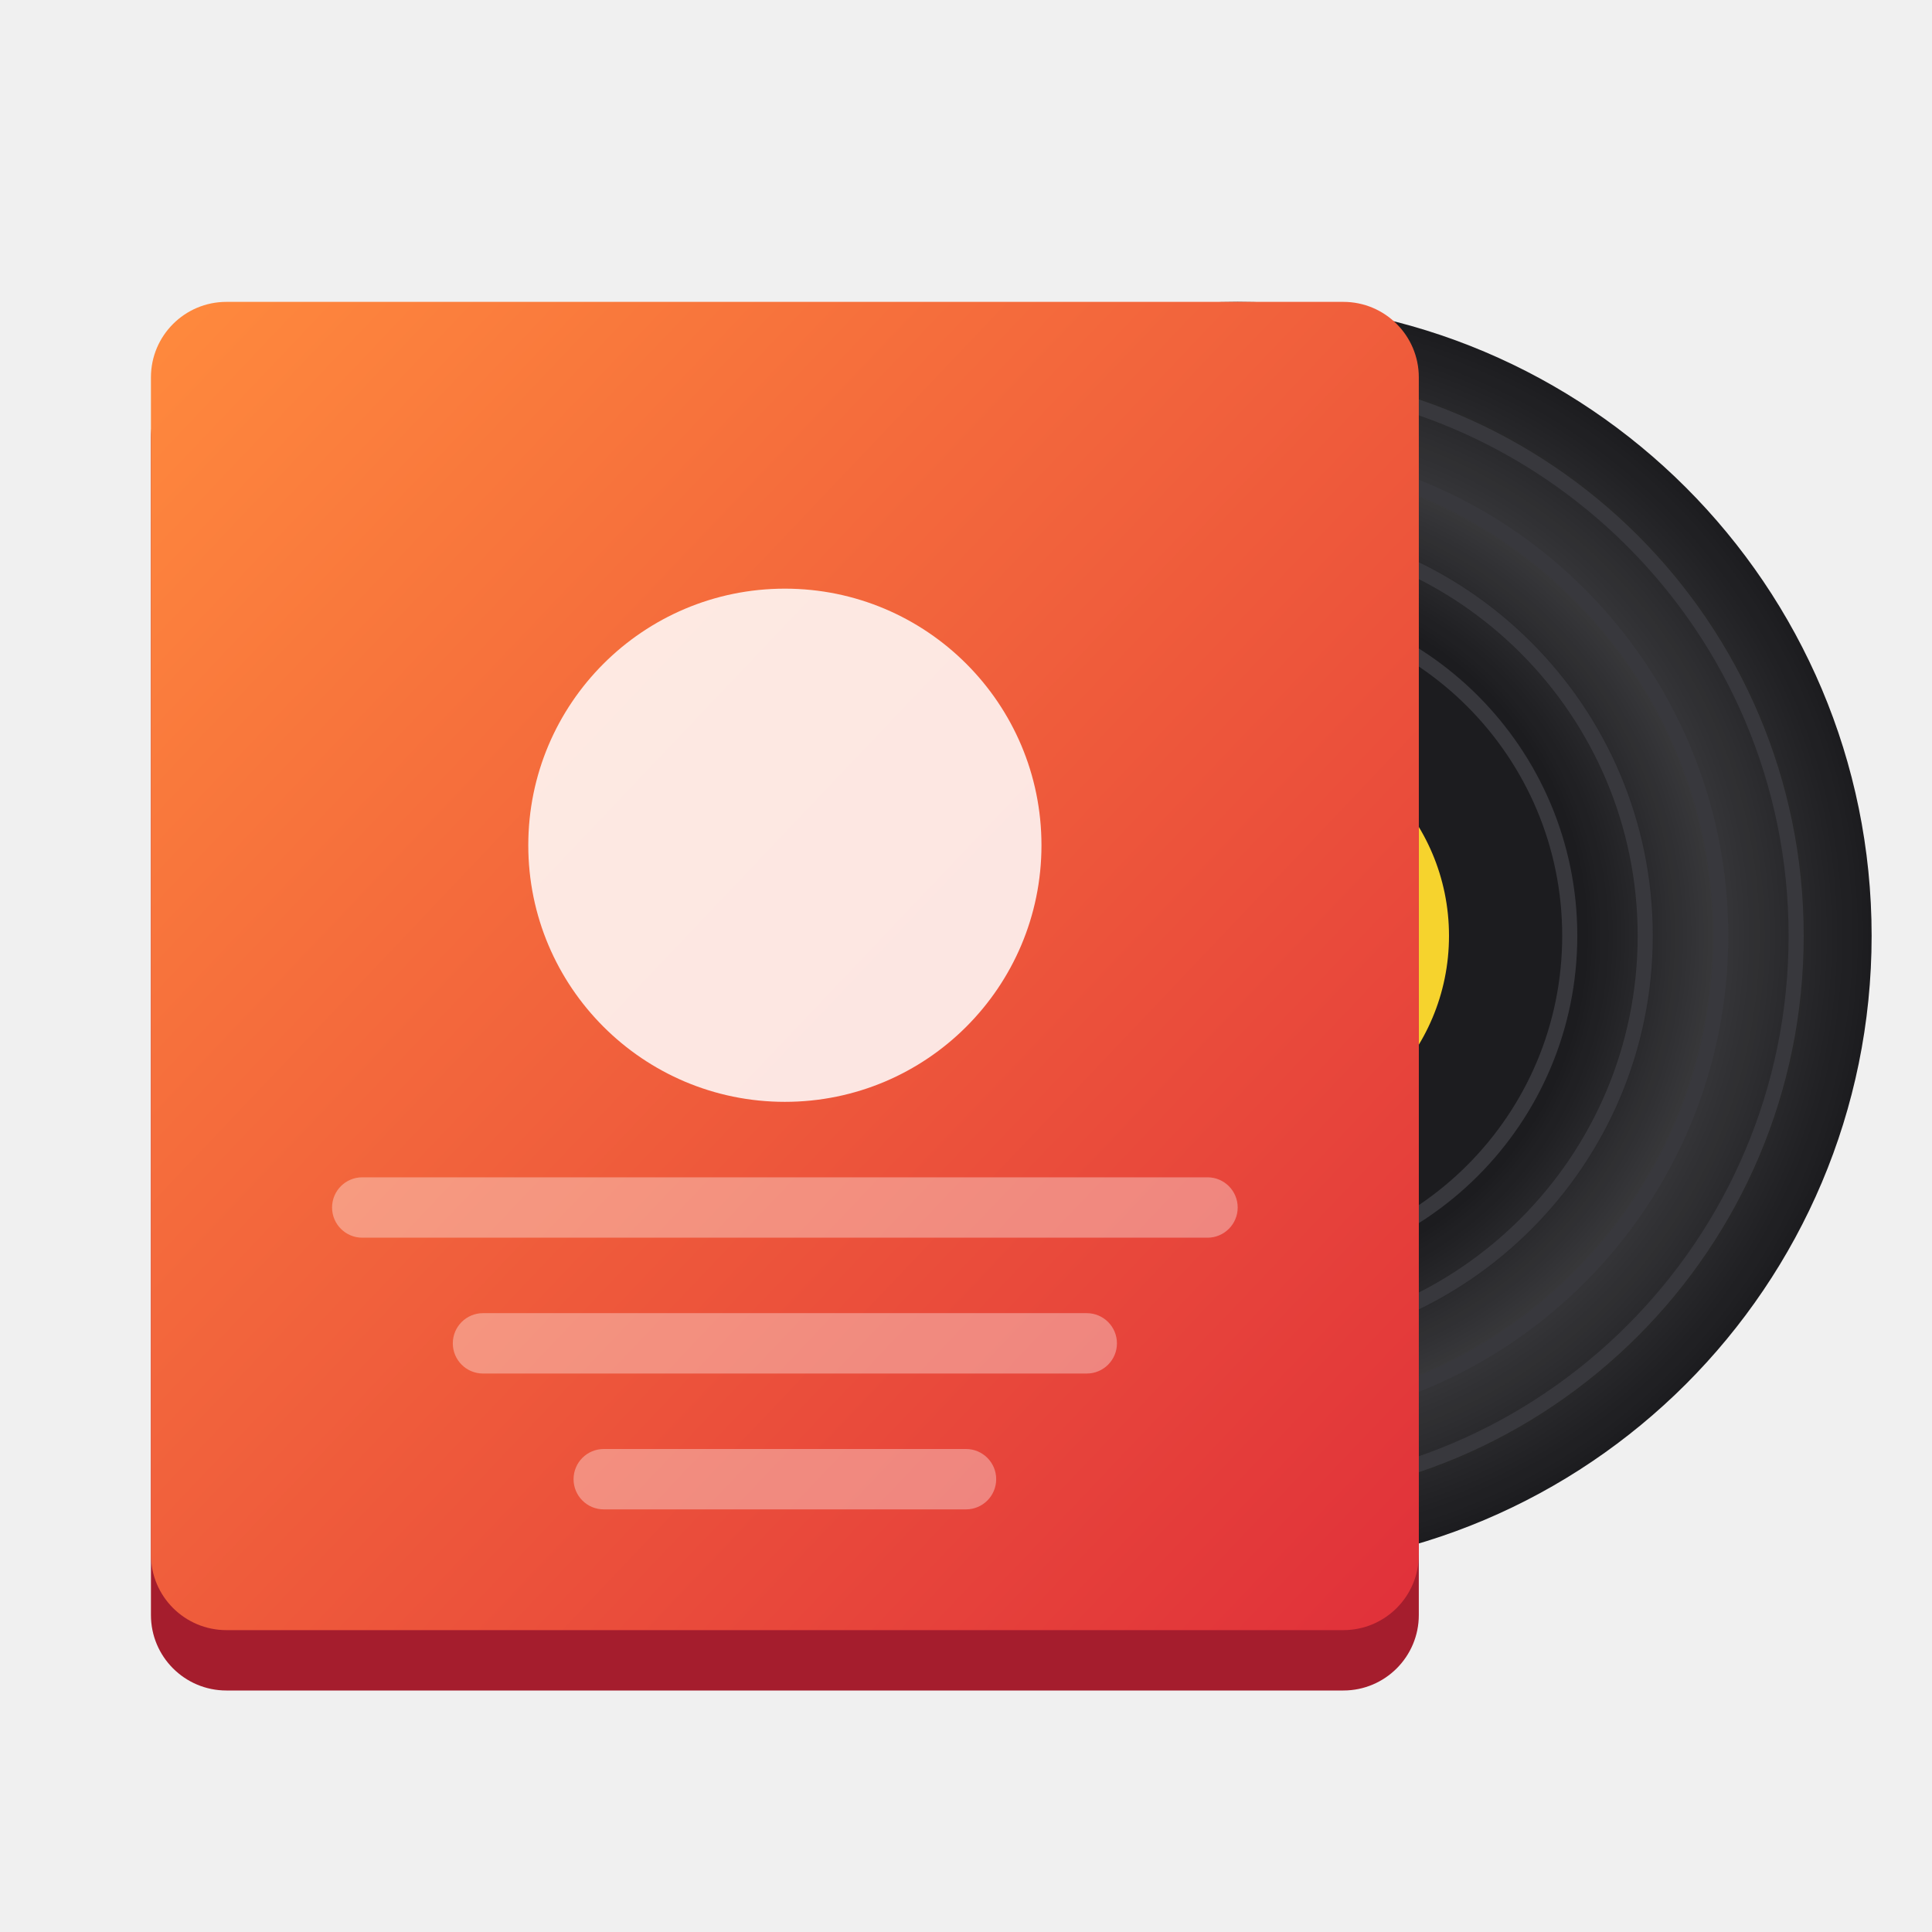
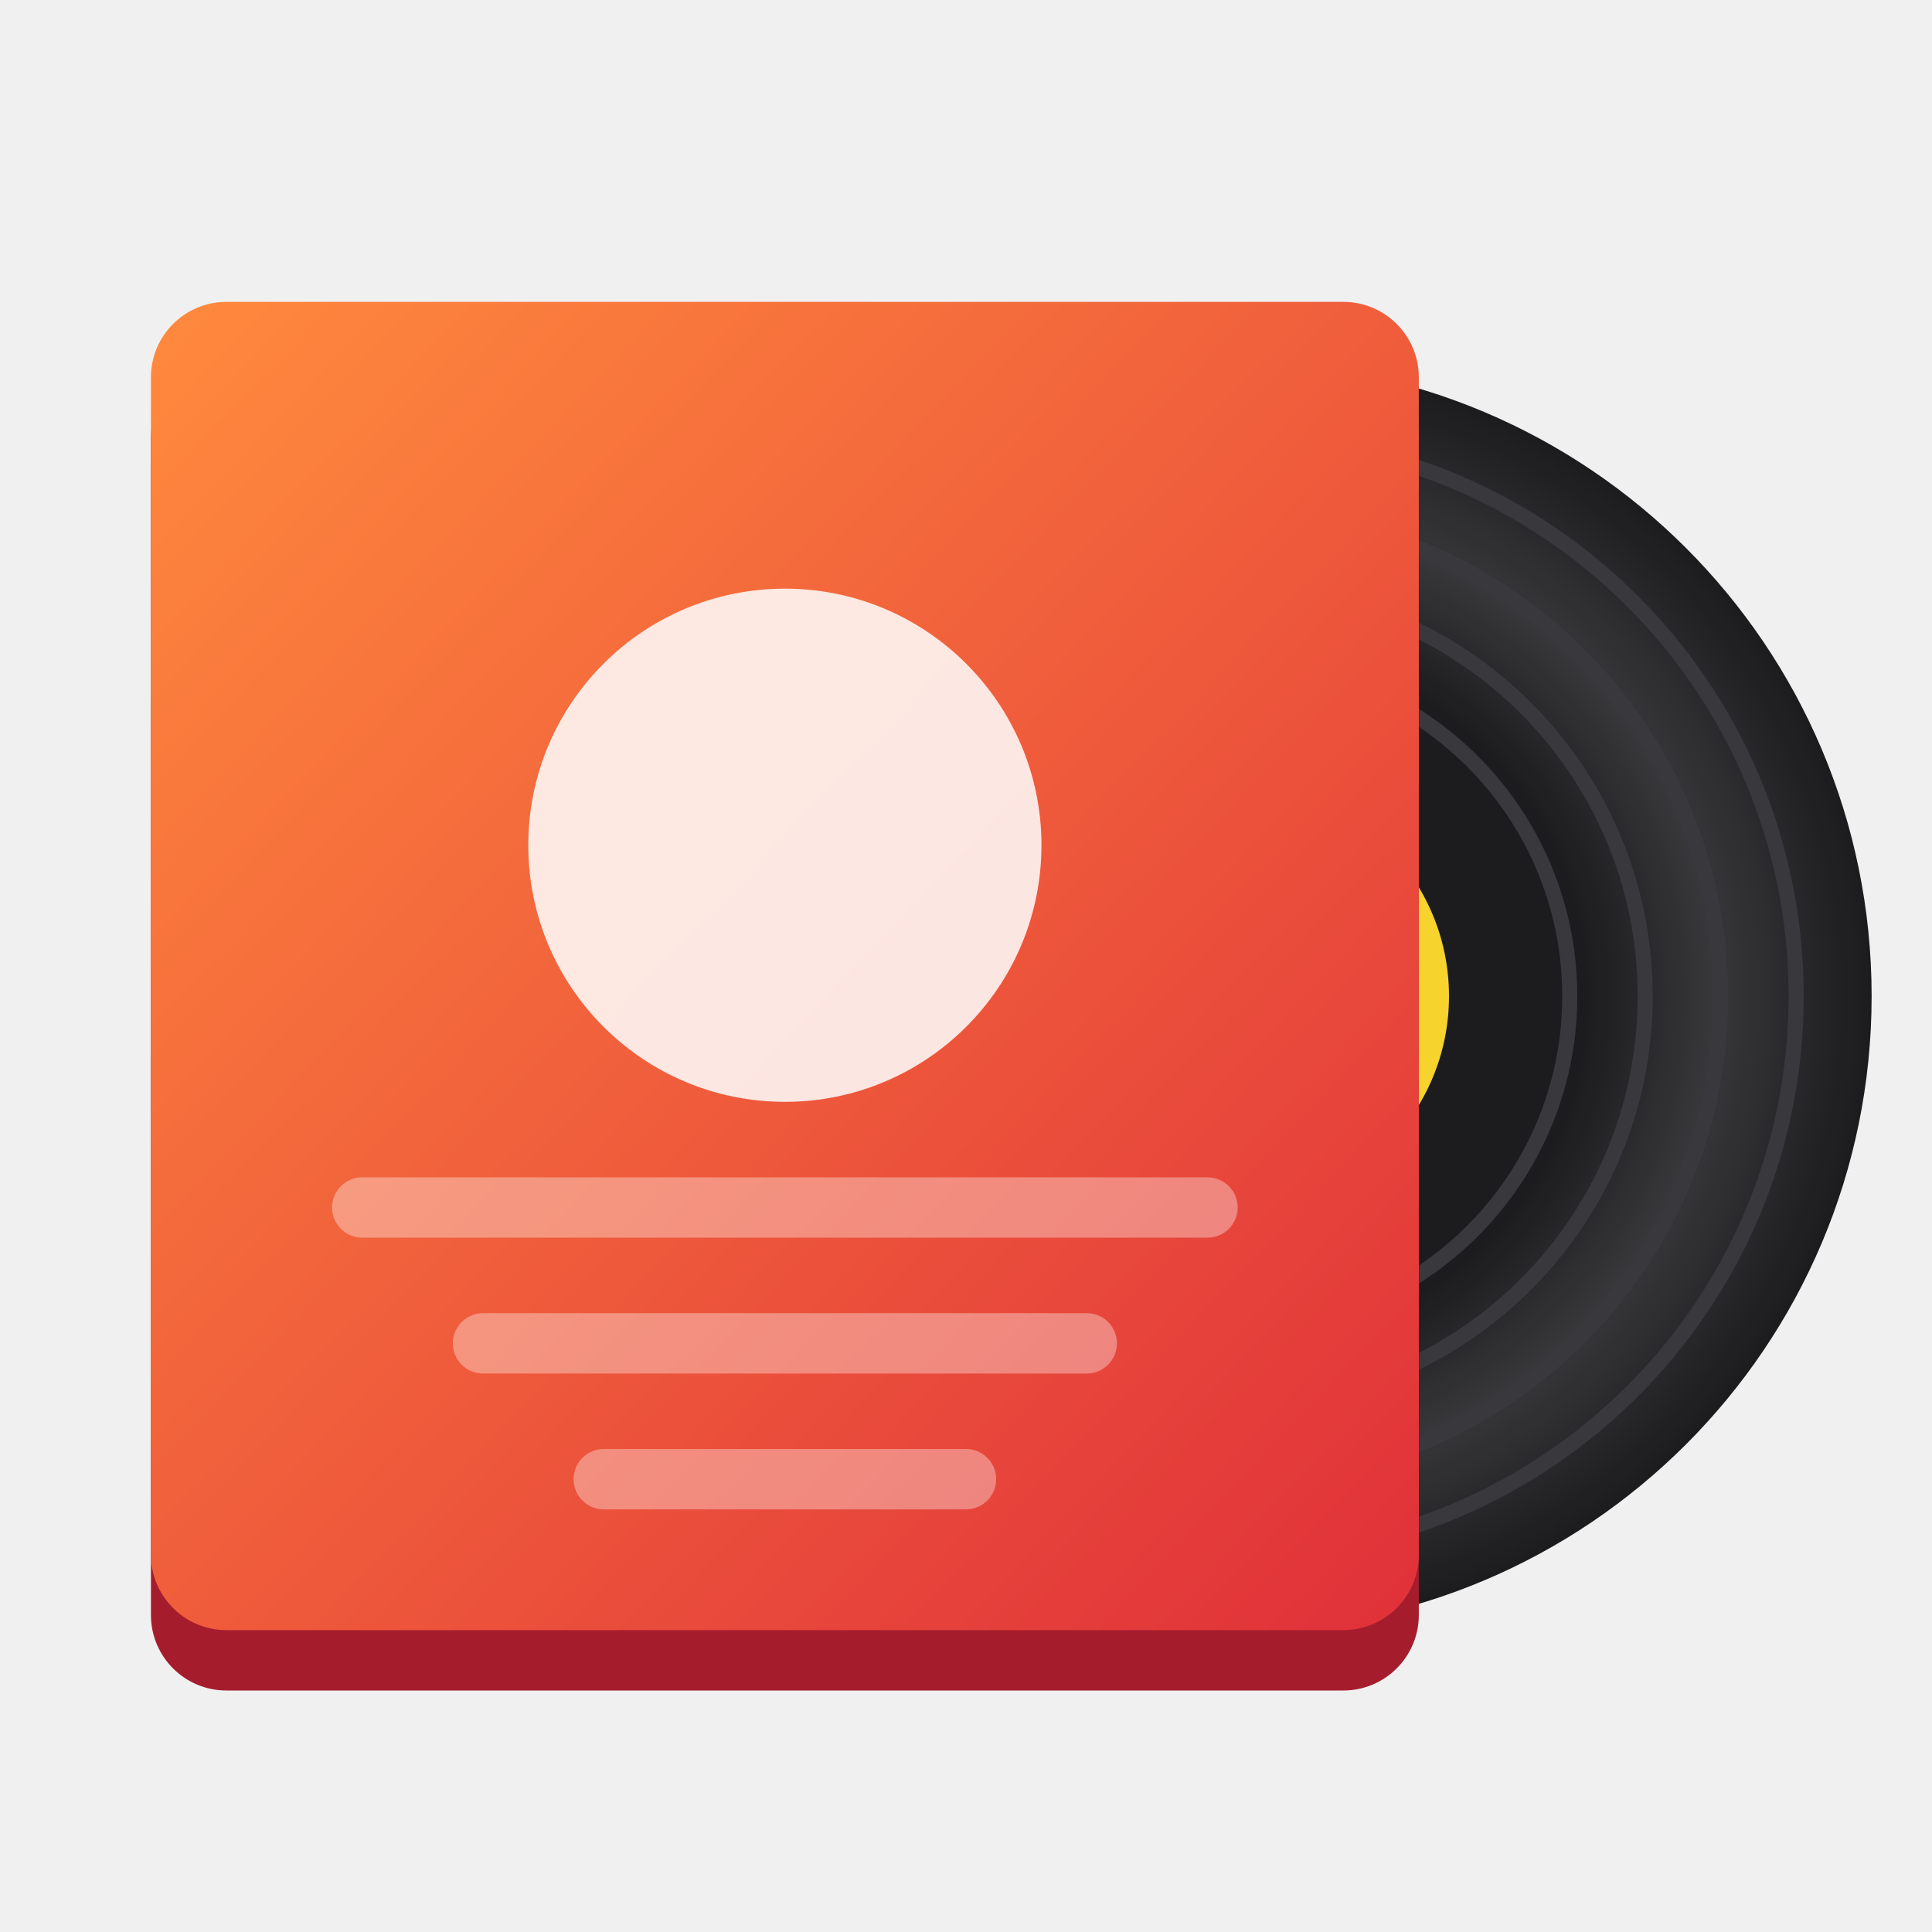
<svg xmlns="http://www.w3.org/2000/svg" width="128" height="128" viewBox="0 0 128 128">
  <defs>
    <linearGradient id="sleeve" x1="0" y1="0" x2="1" y2="1">
      <stop offset="0" stop-color="#ff8a3d" />
      <stop offset="1" stop-color="#e0303a" />
    </linearGradient>
    <radialGradient id="shine" cx="0.5" cy="0.5" r="0.5">
      <stop offset="0.55" stop-color="#ffffff" stop-opacity="0" />
      <stop offset="0.75" stop-color="#ffffff" stop-opacity="0.12" />
      <stop offset="1" stop-color="#ffffff" stop-opacity="0" />
    </radialGradient>
  </defs>
-   <g transform="translate(82 62)">
+   <g transform="translate(82 66)">
    <circle r="42" fill="#1c1c1f" />
    <circle r="42" fill="url(#shine)" />
    <g fill="none" stroke="#38383d" stroke-width="1">
      <circle r="37" />
      <circle r="32" />
      <circle r="27" />
      <circle r="22" />
    </g>
    <circle r="14" fill="#f6d32d" />
    <circle r="2.5" fill="#1c1c1f" />
  </g>
  <rect x="10" y="24" width="84" height="88" rx="5" fill="#a51d2d" />
  <rect x="10" y="20" width="84" height="88" rx="5" fill="url(#sleeve)" />
  <circle cx="52" cy="56" r="17" fill="#ffffff" fill-opacity="0.85" />
  <g fill="#ffffff" fill-opacity="0.35">
    <rect x="22" y="78" width="60" height="4" rx="2" />
    <rect x="30" y="87" width="44" height="4" rx="2" />
    <rect x="38" y="96" width="28" height="4" rx="2" />
  </g>
</svg>
